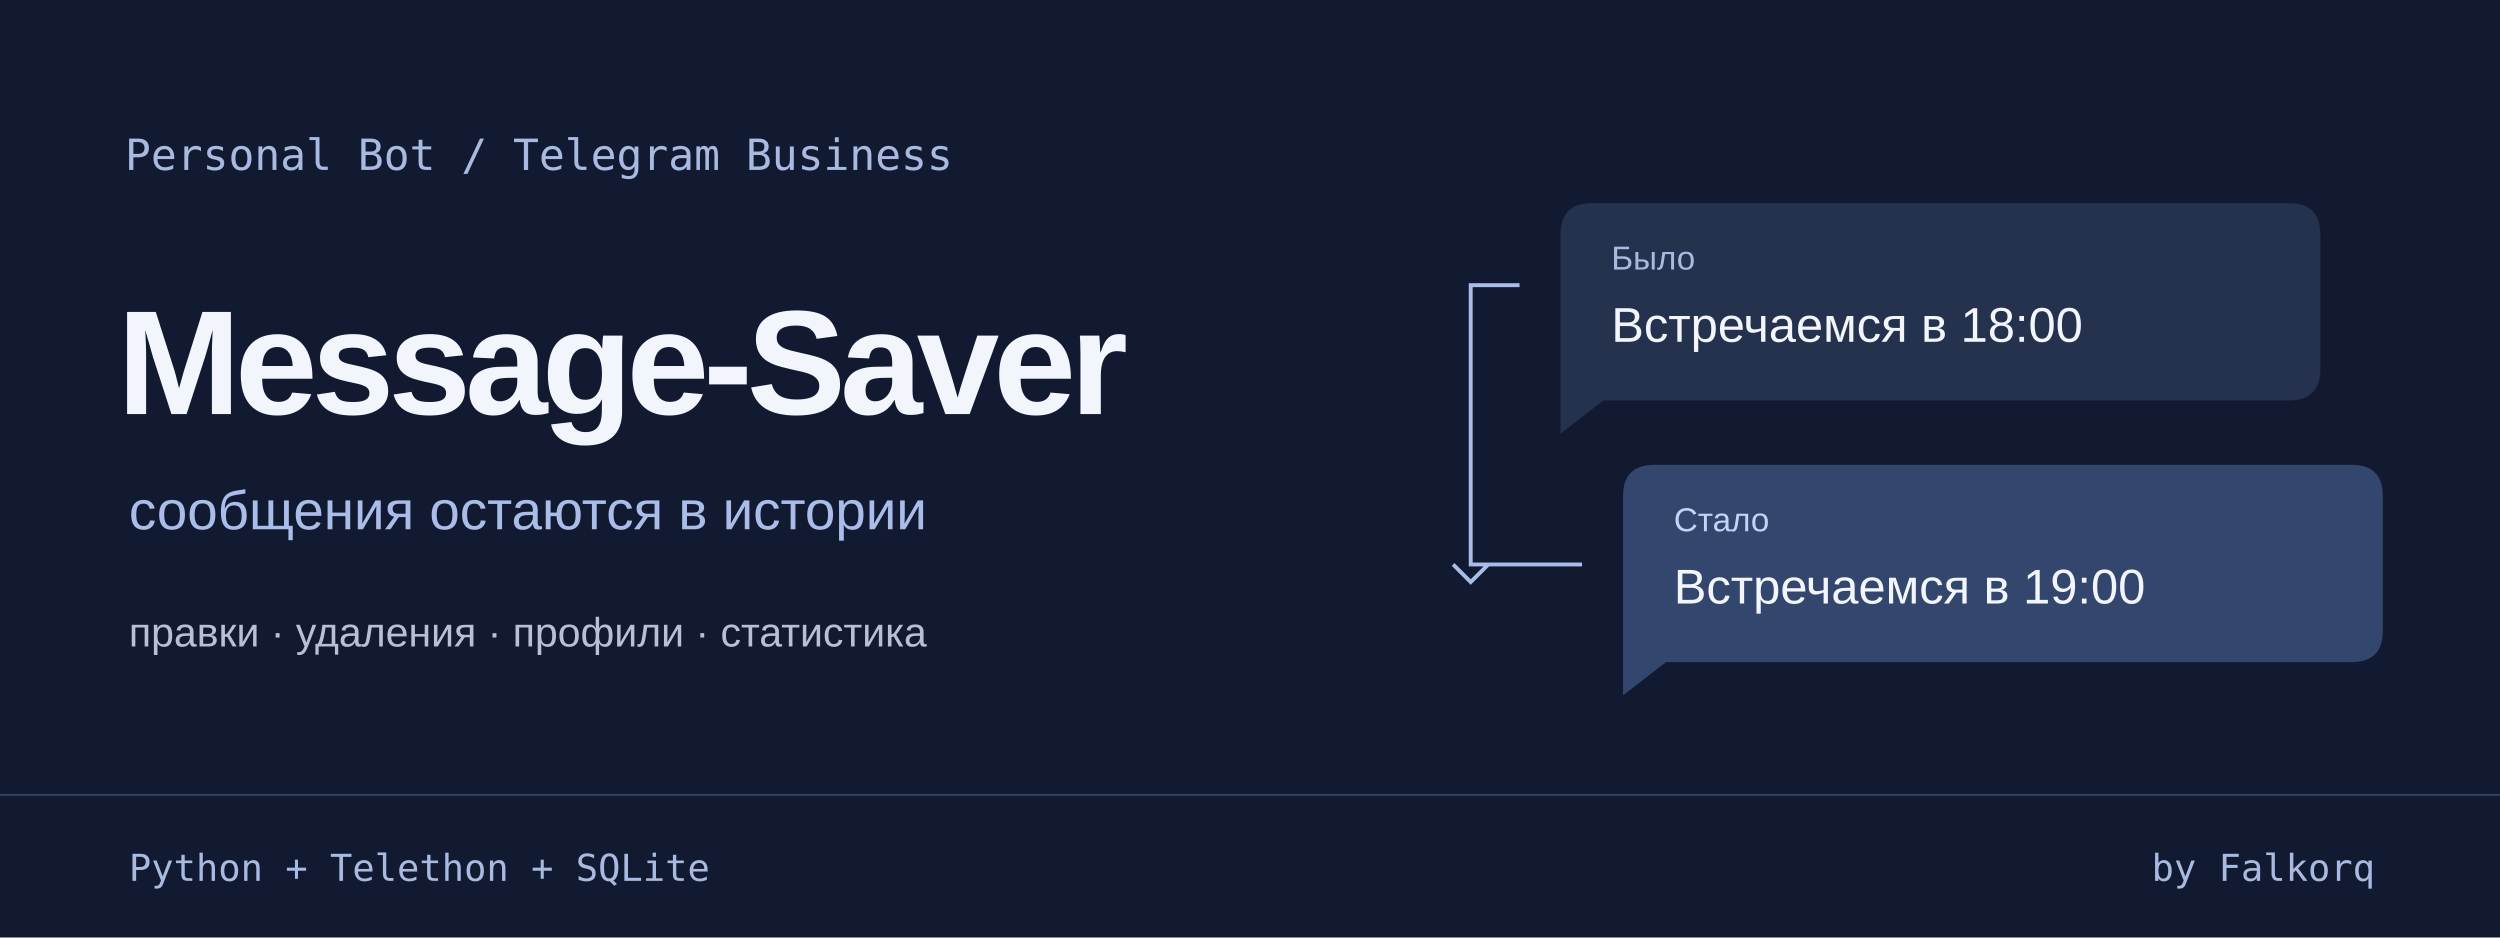
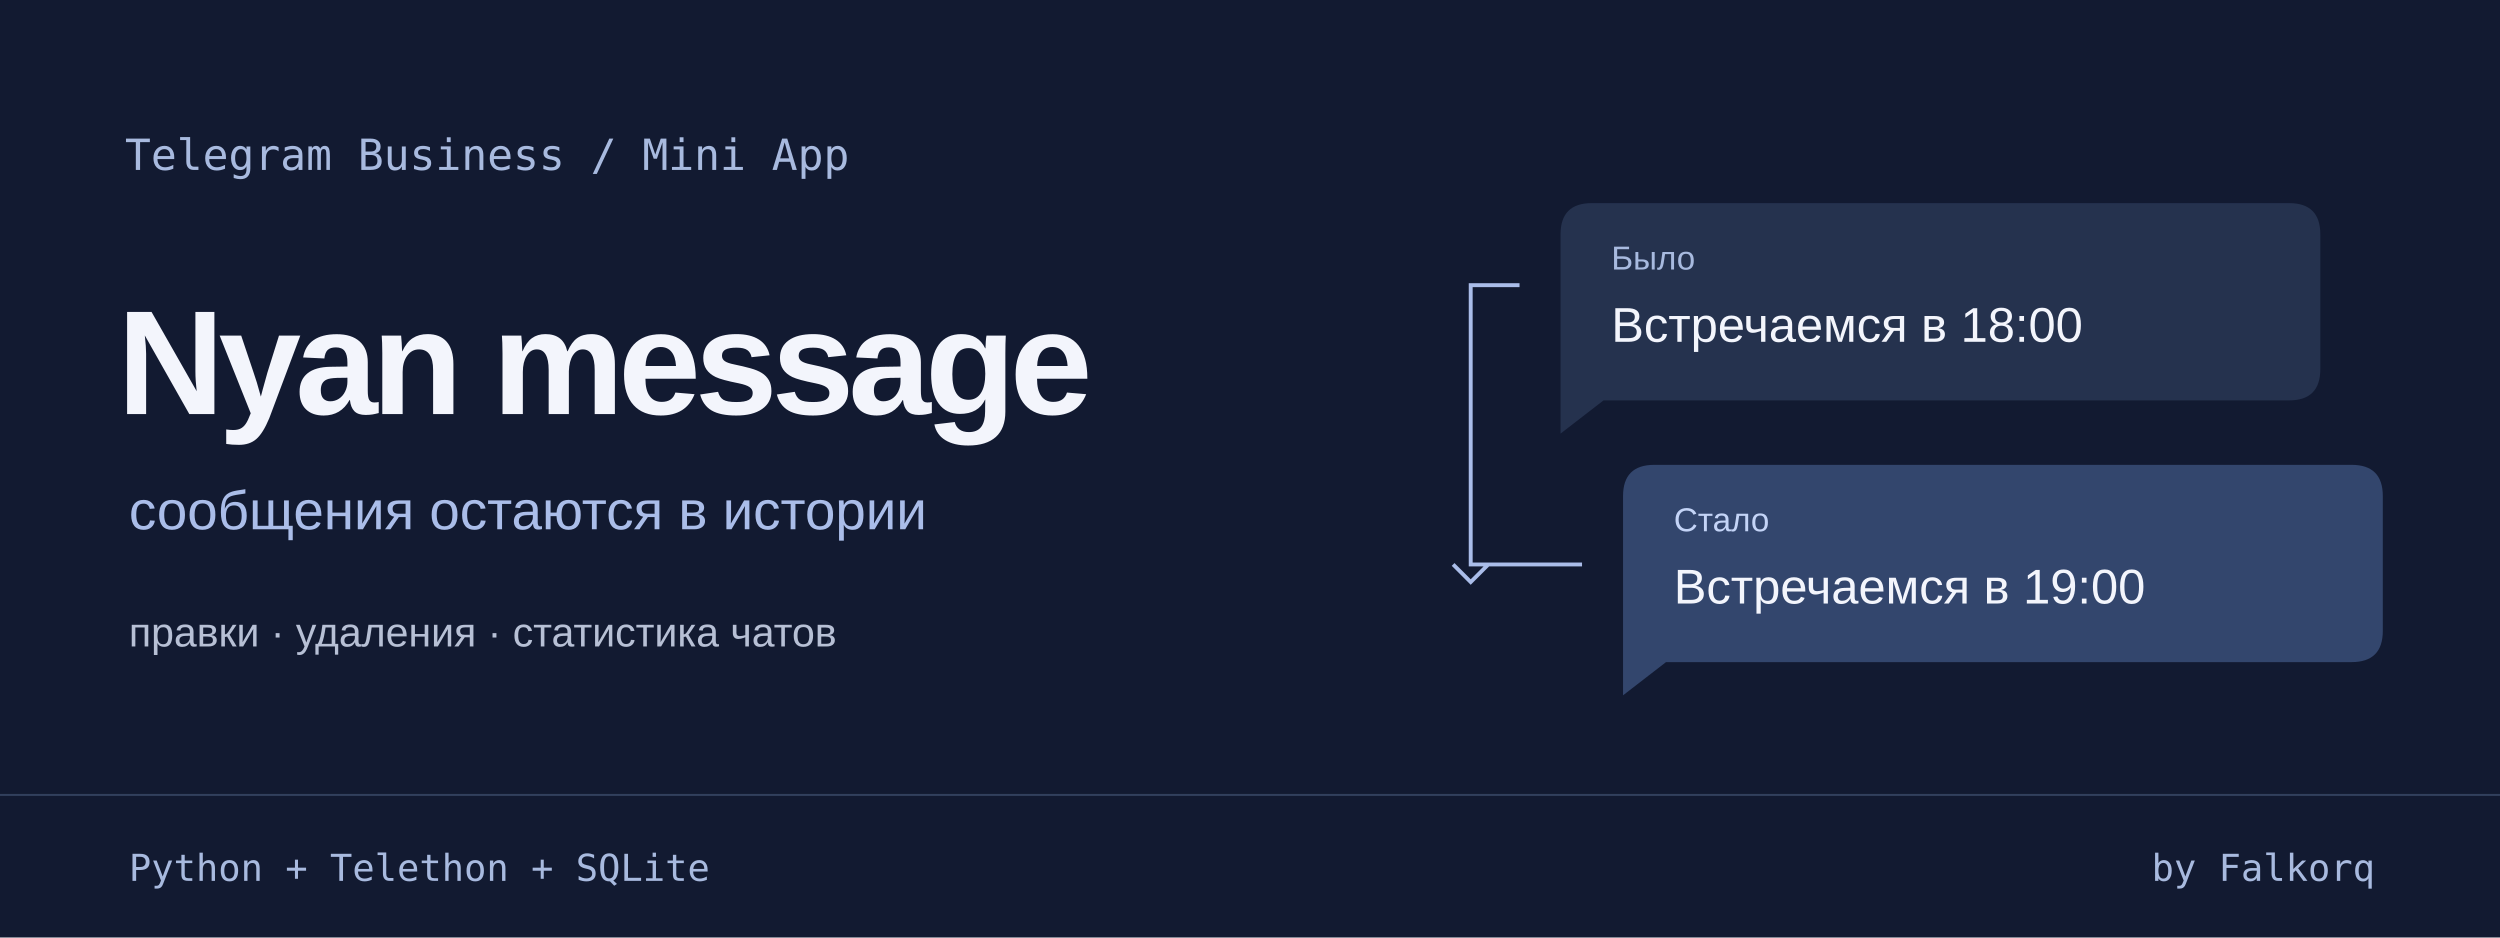
<svg xmlns="http://www.w3.org/2000/svg" width="1280" height="480" viewBox="0 0 1280 480" role="img" aria-labelledby="title desc">
  <rect width="1280" height="480" fill="#121a31" />
  <path d="M0 407H1280" stroke="#32405d" />
-   <text x="64" y="87" fill="#a8badf" font-family="Consolas,monospace" font-size="22">Personal Bot / Telegram Business</text>
-   <text x="60" y="212" fill="#f3f5fc" font-family="Arial,sans-serif" font-size="76" font-weight="700" letter-spacing="-3">Message-Saver</text>
+   <text x="64" y="87" fill="#a8badf" font-family="Consolas,monospace" font-size="22">Telegram Business / Mini App</text>
+   <text x="60" y="212" fill="#f3f5fc" font-family="Arial,sans-serif" font-size="76" font-weight="700" letter-spacing="-3">Nyan message</text>
  <text x="66" y="271" fill="#aabde9" font-family="Arial,sans-serif" font-size="28">сообщения остаются в истории</text>
-   <text x="66" y="331" fill="#b7c0d5" font-family="Arial,sans-serif" font-size="21">правки · удаления · профили · статистика</text>
+   <text x="66" y="331" fill="#b7c0d5" font-family="Arial,sans-serif" font-size="21">правки · удаления · статистика чатов</text>
  <g font-family="Arial,sans-serif">
    <path d="M799 104H1172Q1188 104 1188 120V189Q1188 205 1172 205H821L799 222V120Q799 104 815 104" fill="#25324e" />
    <text x="825" y="138" fill="#a8badf" font-size="17">Было</text>
    <text x="825" y="175" fill="#f3f5fc" font-size="25">Встречаемся в 18:00</text>
    <path d="M831 238H1204Q1220 238 1220 254V323Q1220 339 1204 339H853L831 356V254Q831 238 847 238" fill="#33466d" />
    <text x="857" y="272" fill="#c4d4f7" font-size="17">Стало</text>
    <text x="857" y="309" fill="#f3f5fc" font-size="25">Встречаемся в 19:00</text>
    <path d="M778 146H753V289H810M744 289L753 298L762 289" fill="none" stroke="#aabde9" stroke-width="2" />
  </g>
  <text x="66" y="451" fill="#a8badf" font-family="Consolas,monospace" font-size="19">Python + Telethon + SQLite</text>
  <text x="1216" y="451" fill="#a8badf" font-family="Consolas,monospace" font-size="19" text-anchor="end">by Falkorq</text>
</svg>
